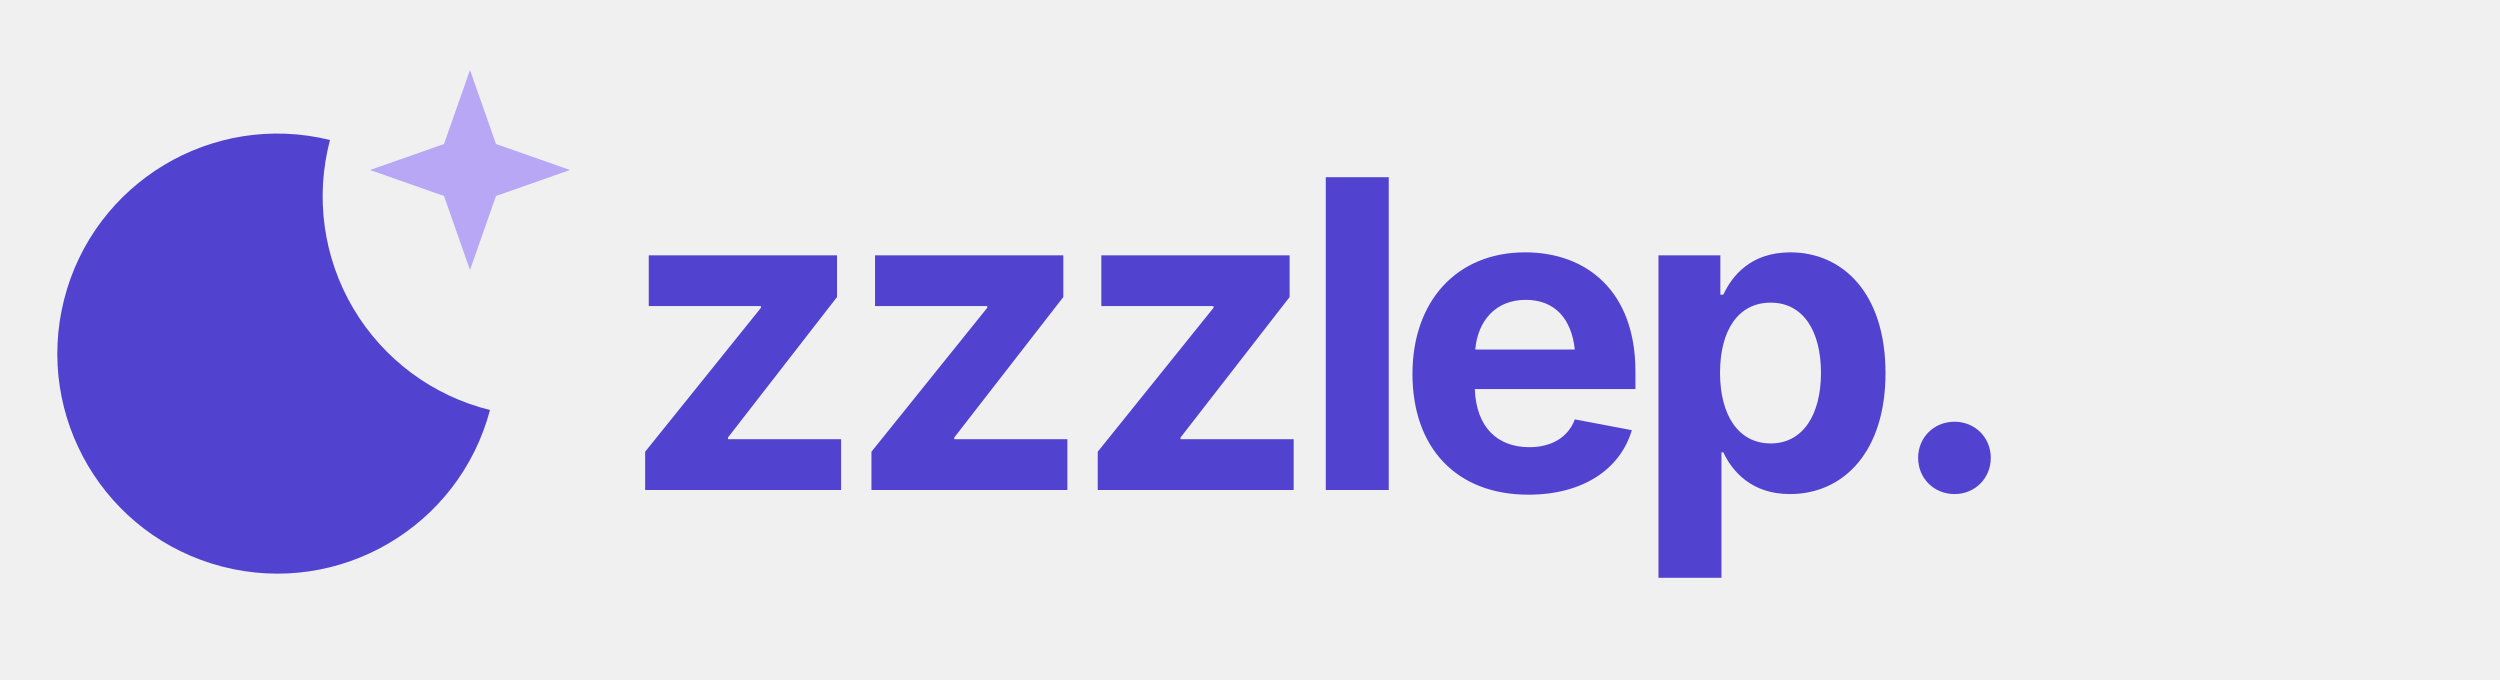
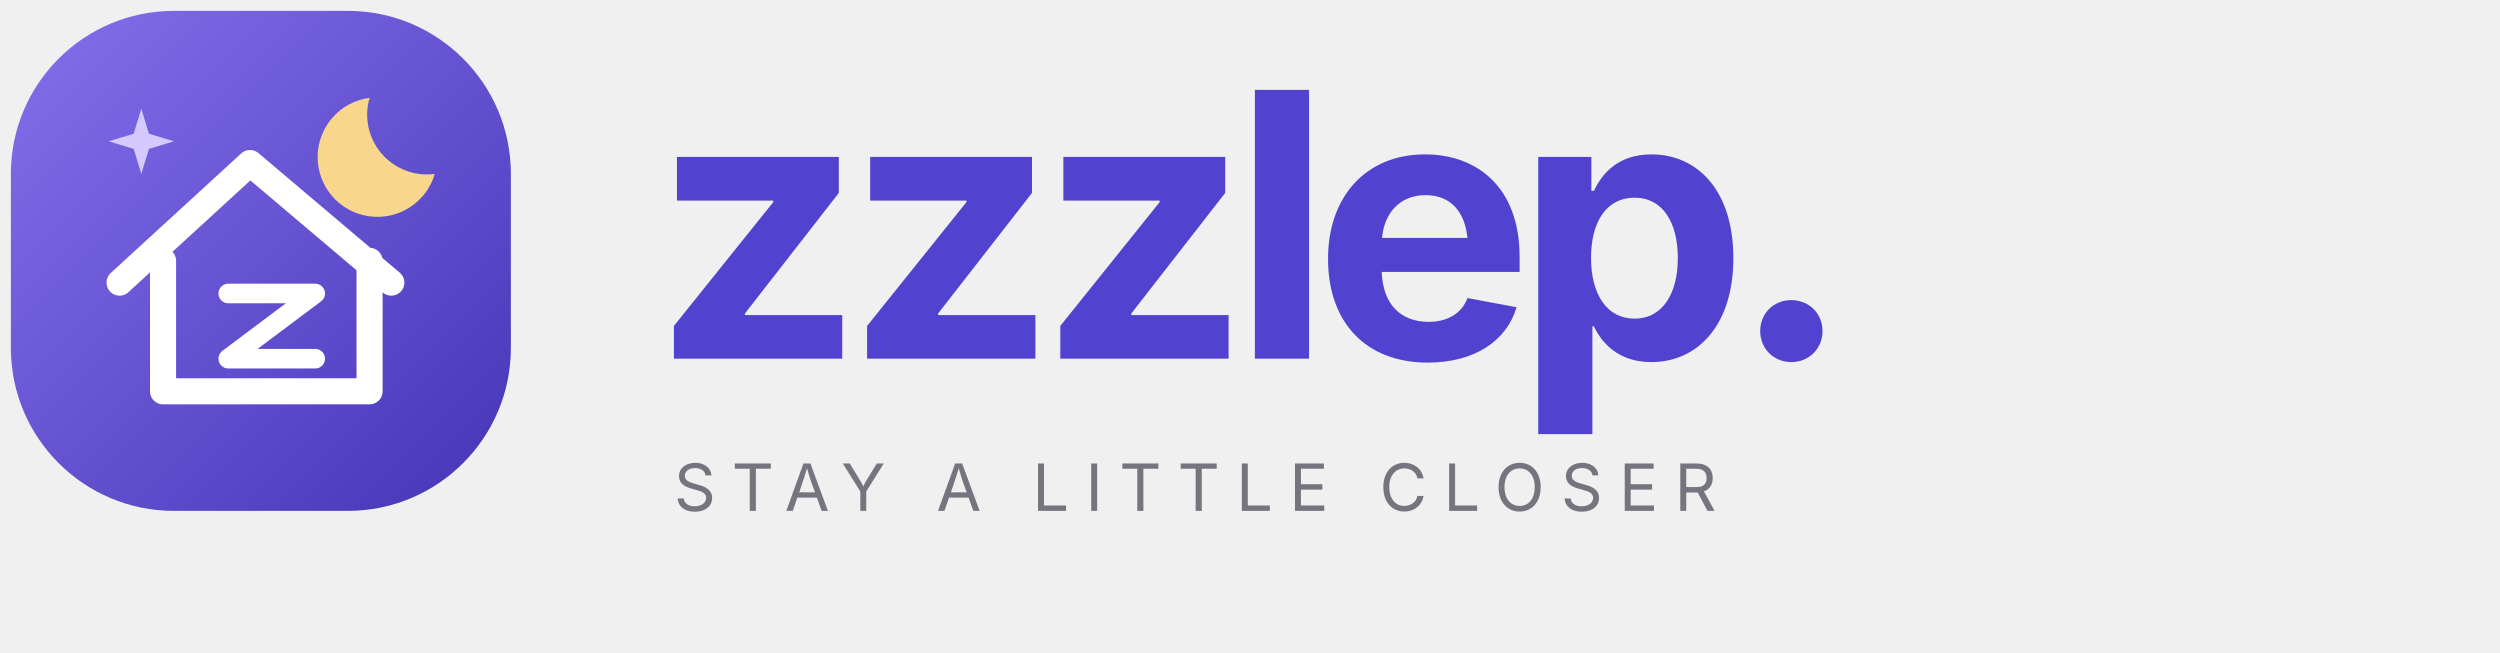
- <svg xmlns="http://www.w3.org/2000/svg" width="250" height="68" viewBox="0 0 250 68" role="img" aria-label="Zzzlep">
-   <g fill="#5143cf">
-     <path d="M33 14A22 22 0 1 0 49 41 22 22 0 0 1 33 14Z" />
-     <text x="62" y="49" font-family="Inter,Arial,sans-serif" font-size="43" font-weight="750" letter-spacing="-2">zzzlep.</text>
+ <svg xmlns="http://www.w3.org/2000/svg" viewBox="0 0 230 60" width="230" height="60" role="img" aria-label="Zzzlep">
+   <defs>
+     <linearGradient id="g" x2="1" y2="1">
+       <stop stop-color="#8570ec" />
+       <stop offset="1" stop-color="#4435b6" />
+     </linearGradient>
+   </defs>
+   <rect x="1" y="1" width="46" height="46" rx="15" fill="url(#g)" />
+   <g stroke="white" stroke-width="2.4" stroke-linecap="round" stroke-linejoin="round" fill="none">
+     <path d="m11 26 12-11 13 11M15 24v12h19V24" />
+     <path d="M21 27h8l-8 6h8" stroke-width="1.8" />
  </g>
-   <path d="m47 7 2.6 7.4L57 17l-7.4 2.6L47 27l-2.6-7.4L37 17l7.4-2.6z" fill="#b8a7f5" />
+   <path d="M34 9a5.5 5.5 0 0 0 6 7 5.5 5.5 0 1 1-6-7Z" fill="#f8d78c" />
+   <path d="m13 10 .7 2.3L16 13l-2.3.7L13 16l-.7-2.3L10 13l2.3-.7Z" fill="#d5c9ff" />
+   <text x="60" y="33" fill="#5143cf" font-family="Inter,Arial,sans-serif" font-size="34" font-weight="750" letter-spacing="-1.7">zzzlep.</text>
+   <text x="62" y="47" fill="#757580" font-family="Inter,Arial,sans-serif" font-size="6" letter-spacing="1.5">STAY A LITTLE CLOSER</text>
</svg>
